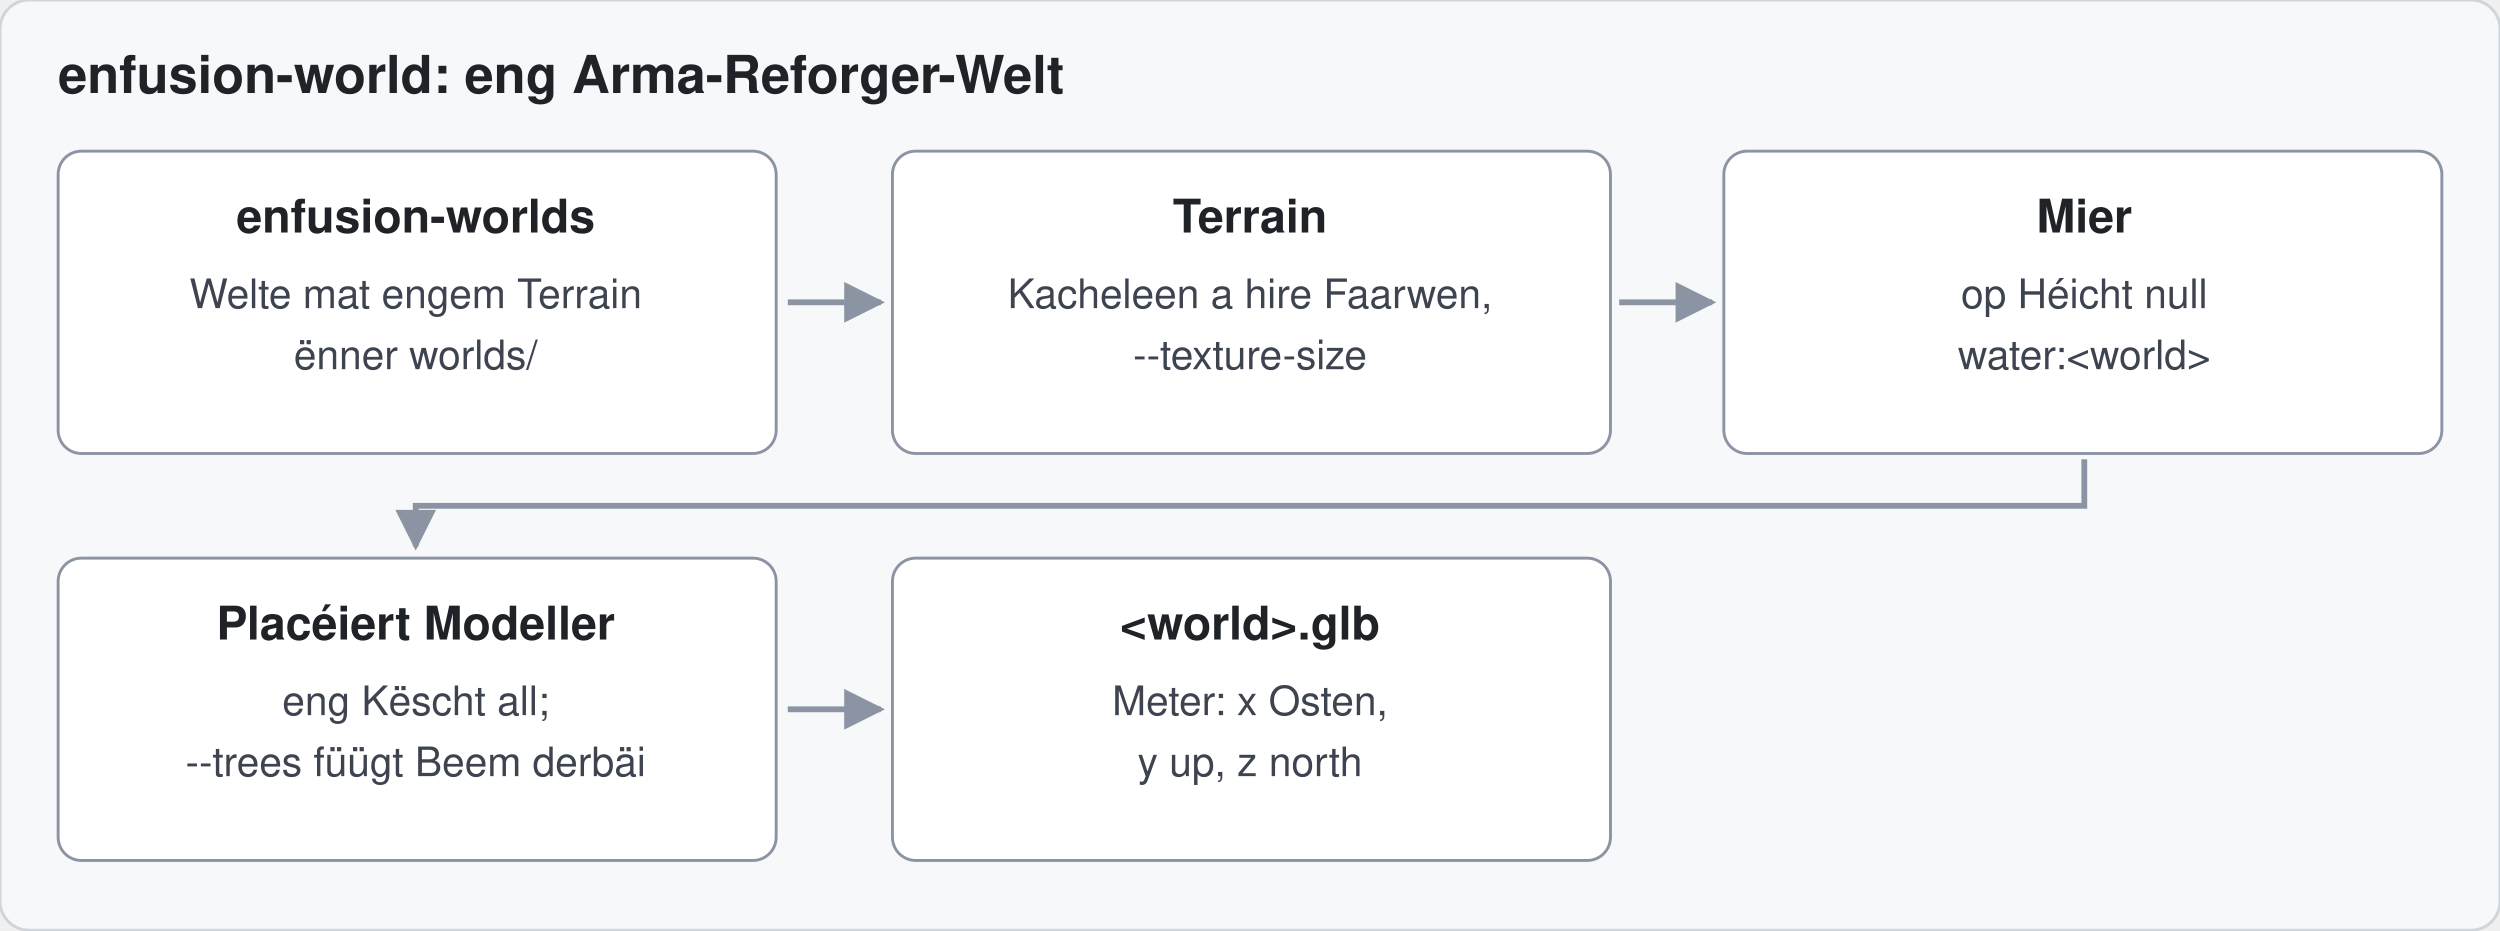
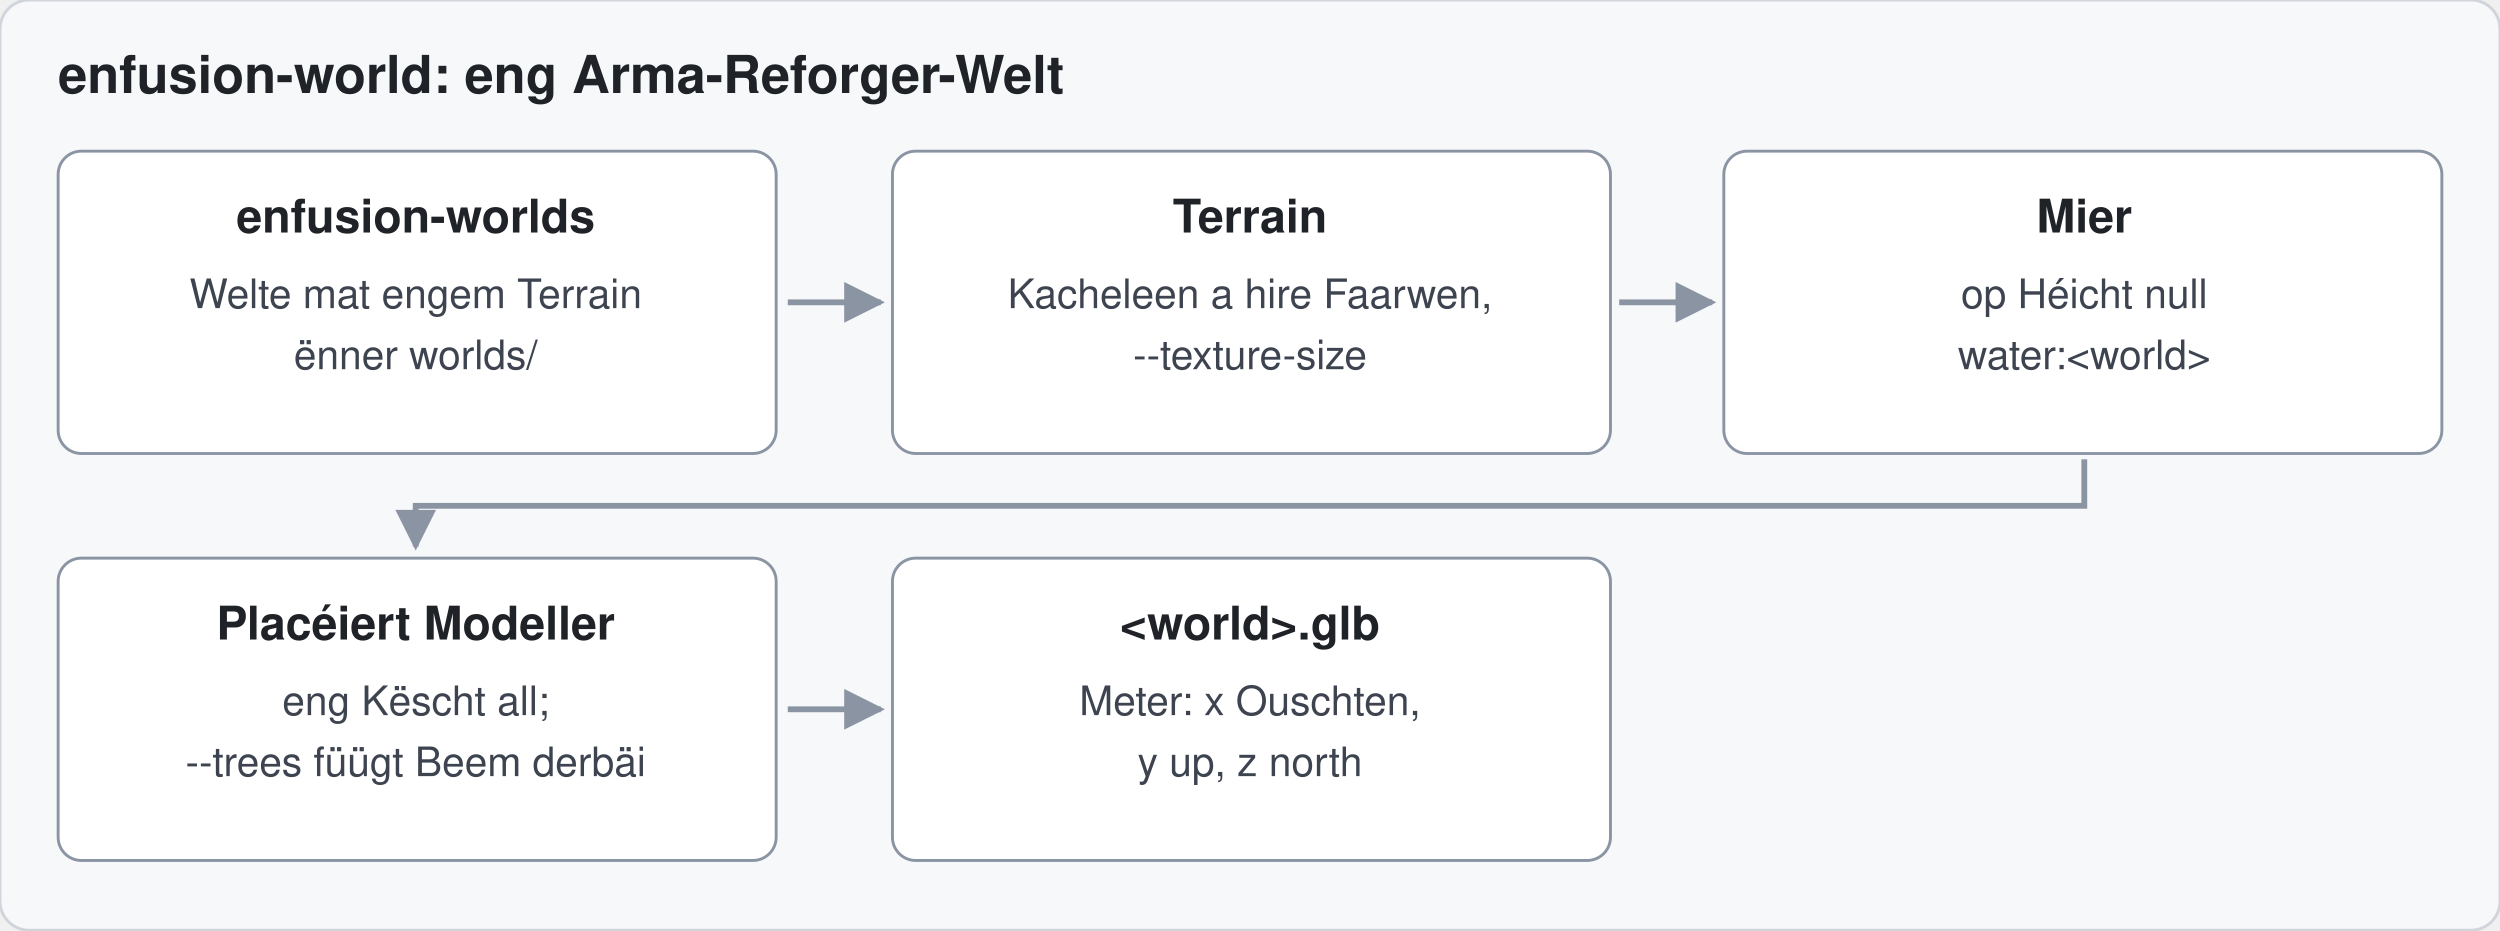
<svg xmlns="http://www.w3.org/2000/svg" width="860" height="320" viewBox="0 0 860 320" role="img" aria-label="enfusion-world: an Arma Reforger world">
  <rect width="860" height="320" rx="10" fill="#f7f8fa" stroke="#d0d4db" />
  <defs>
    <marker id="a" viewBox="0 0 10 10" refX="9" refY="5" markerWidth="7" markerHeight="7" orient="auto-start-reverse">
      <path d="M0,0 L10,5 L0,10 z" fill="#8a94a3" />
    </marker>
  </defs>
  <text x="20" y="32" font-family="Segoe UI,Helvetica,Arial,sans-serif" font-size="18" font-weight="600" fill="#1f2328" text-anchor="start">enfusion-world: eng Arma-Reforger-Welt</text>
  <rect x="20" y="52" width="247" height="104" rx="8" fill="#ffffff" stroke="#8a94a3" />
  <text x="143" y="80" font-family="Segoe UI,Helvetica,Arial,sans-serif" font-size="16" font-weight="600" fill="#1f2328" text-anchor="middle">enfusion-worlds</text>
  <text x="143" y="106" font-family="Segoe UI,Helvetica,Arial,sans-serif" font-size="14" font-weight="400" fill="#3d4450" text-anchor="middle">Welte mat engem Terrain</text>
  <text x="143" y="127" font-family="Segoe UI,Helvetica,Arial,sans-serif" font-size="14" font-weight="400" fill="#3d4450" text-anchor="middle">ënner worlds/</text>
  <rect x="307" y="52" width="247" height="104" rx="8" fill="#ffffff" stroke="#8a94a3" />
  <text x="430" y="80" font-family="Segoe UI,Helvetica,Arial,sans-serif" font-size="16" font-weight="600" fill="#1f2328" text-anchor="middle">Terrain</text>
  <text x="430" y="106" font-family="Segoe UI,Helvetica,Arial,sans-serif" font-size="14" font-weight="400" fill="#3d4450" text-anchor="middle">Kacheleen a hire Faarwen,</text>
  <text x="430" y="127" font-family="Segoe UI,Helvetica,Arial,sans-serif" font-size="14" font-weight="400" fill="#3d4450" text-anchor="middle">--texture-size</text>
  <rect x="593" y="52" width="247" height="104" rx="8" fill="#ffffff" stroke="#8a94a3" />
  <text x="717" y="80" font-family="Segoe UI,Helvetica,Arial,sans-serif" font-size="16" font-weight="600" fill="#1f2328" text-anchor="middle">Mier</text>
  <text x="717" y="106" font-family="Segoe UI,Helvetica,Arial,sans-serif" font-size="14" font-weight="400" fill="#3d4450" text-anchor="middle">op Héicht null</text>
  <text x="717" y="127" font-family="Segoe UI,Helvetica,Arial,sans-serif" font-size="14" font-weight="400" fill="#3d4450" text-anchor="middle">water:&lt;world&gt;</text>
  <rect x="20" y="192" width="247" height="104" rx="8" fill="#ffffff" stroke="#8a94a3" />
  <text x="143" y="220" font-family="Segoe UI,Helvetica,Arial,sans-serif" font-size="16" font-weight="600" fill="#1f2328" text-anchor="middle">Placéiert Modeller</text>
  <text x="143" y="246" font-family="Segoe UI,Helvetica,Arial,sans-serif" font-size="14" font-weight="400" fill="#3d4450" text-anchor="middle">eng Këscht all;</text>
  <text x="143" y="267" font-family="Segoe UI,Helvetica,Arial,sans-serif" font-size="14" font-weight="400" fill="#3d4450" text-anchor="middle">--trees füügt Beem derbäi</text>
  <rect x="307" y="192" width="247" height="104" rx="8" fill="#ffffff" stroke="#8a94a3" />
  <text x="430" y="220" font-family="Segoe UI,Helvetica,Arial,sans-serif" font-size="16" font-weight="600" fill="#1f2328" text-anchor="middle">&lt;world&gt;.glb</text>
-   <text x="430" y="246" font-family="Segoe UI,Helvetica,Arial,sans-serif" font-size="14" font-weight="400" fill="#3d4450" text-anchor="middle">Meter: x Osten,</text>
+   <text x="430" y="246" font-family="Segoe UI,Helvetica,Arial,sans-serif" font-size="14" font-weight="400" fill="#3d4450" text-anchor="middle">Meter: x Ouschten,</text>
  <text x="430" y="267" font-family="Segoe UI,Helvetica,Arial,sans-serif" font-size="14" font-weight="400" fill="#3d4450" text-anchor="middle">y up, z north</text>
  <line x1="271" y1="104.0" x2="303" y2="104.0" stroke="#8a94a3" stroke-width="2" marker-end="url(#a)" />
  <line x1="557" y1="104.0" x2="589" y2="104.0" stroke="#8a94a3" stroke-width="2" marker-end="url(#a)" />
  <path d="M717,158 V174 H143 V188" fill="none" stroke="#8a94a3" stroke-width="2" marker-end="url(#a)" />
  <line x1="271" y1="244.0" x2="303" y2="244.0" stroke="#8a94a3" stroke-width="2" marker-end="url(#a)" />
</svg>
